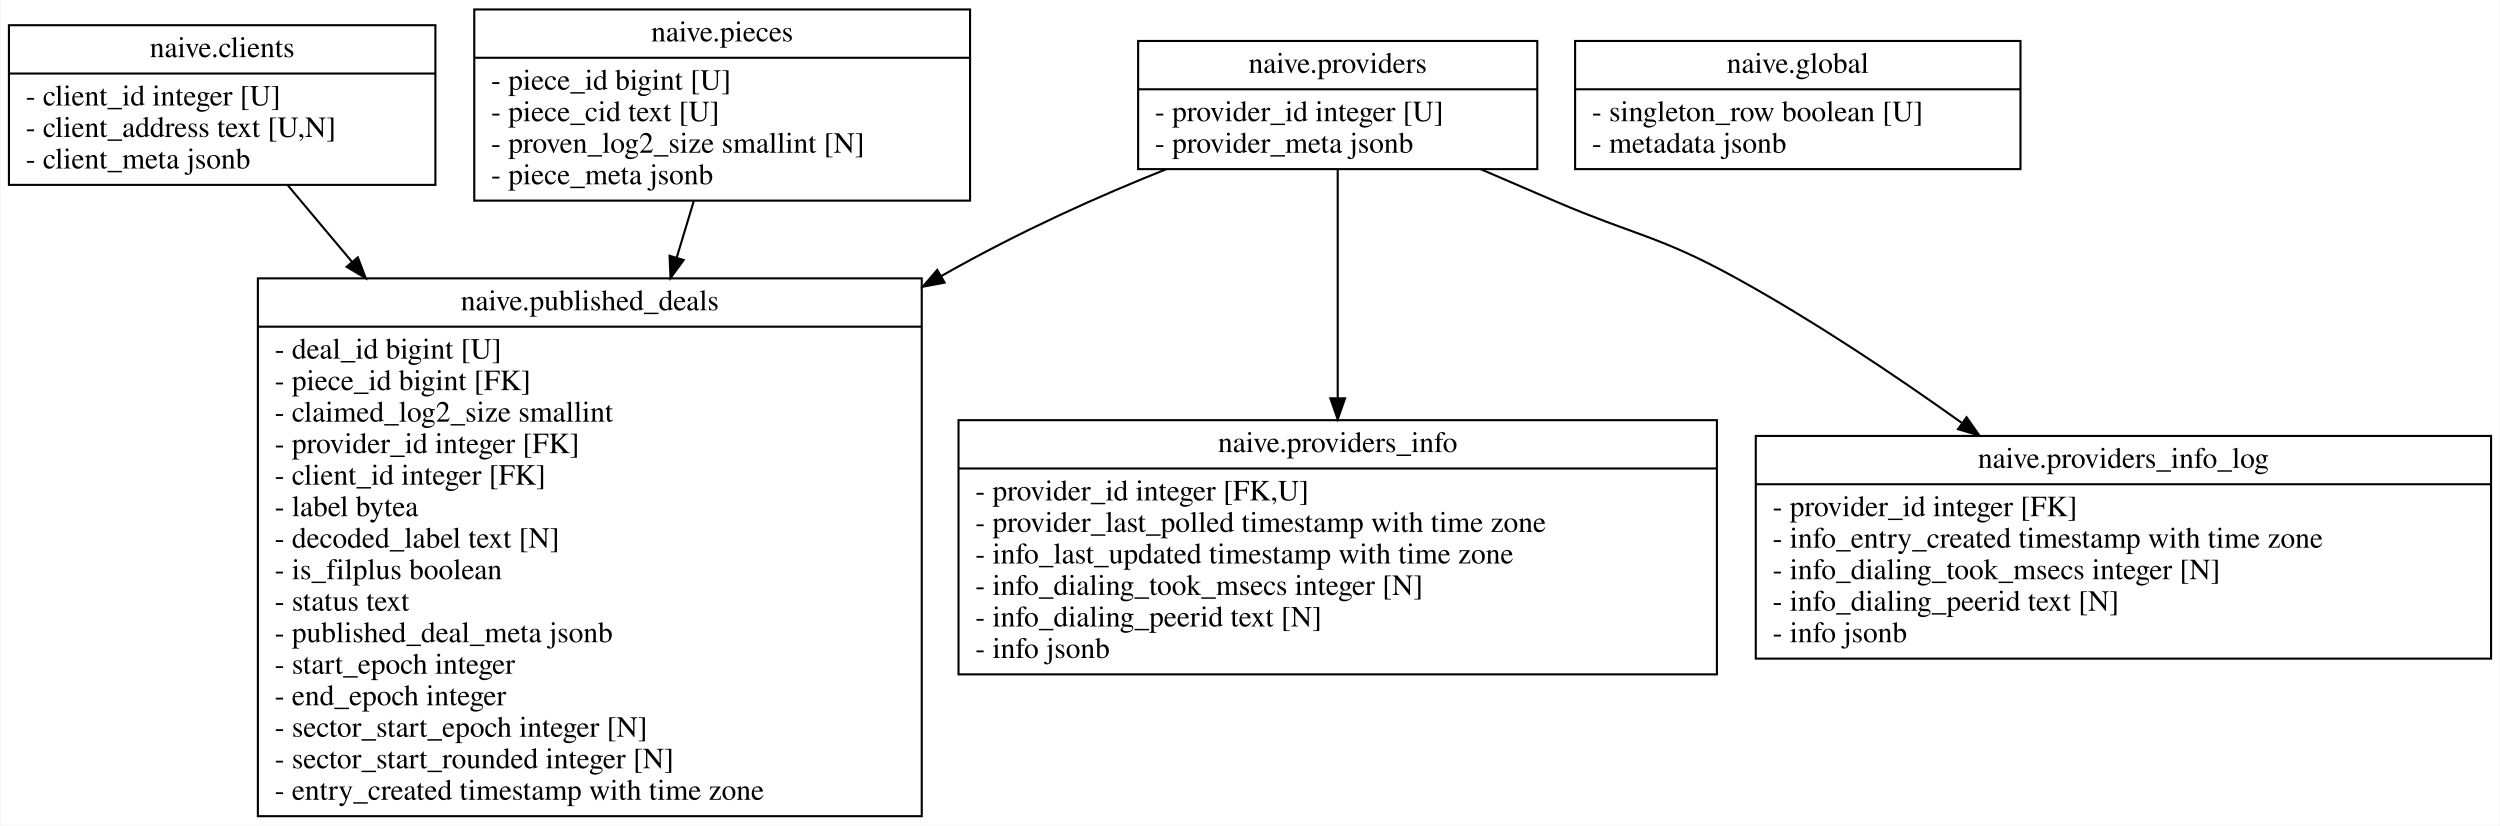
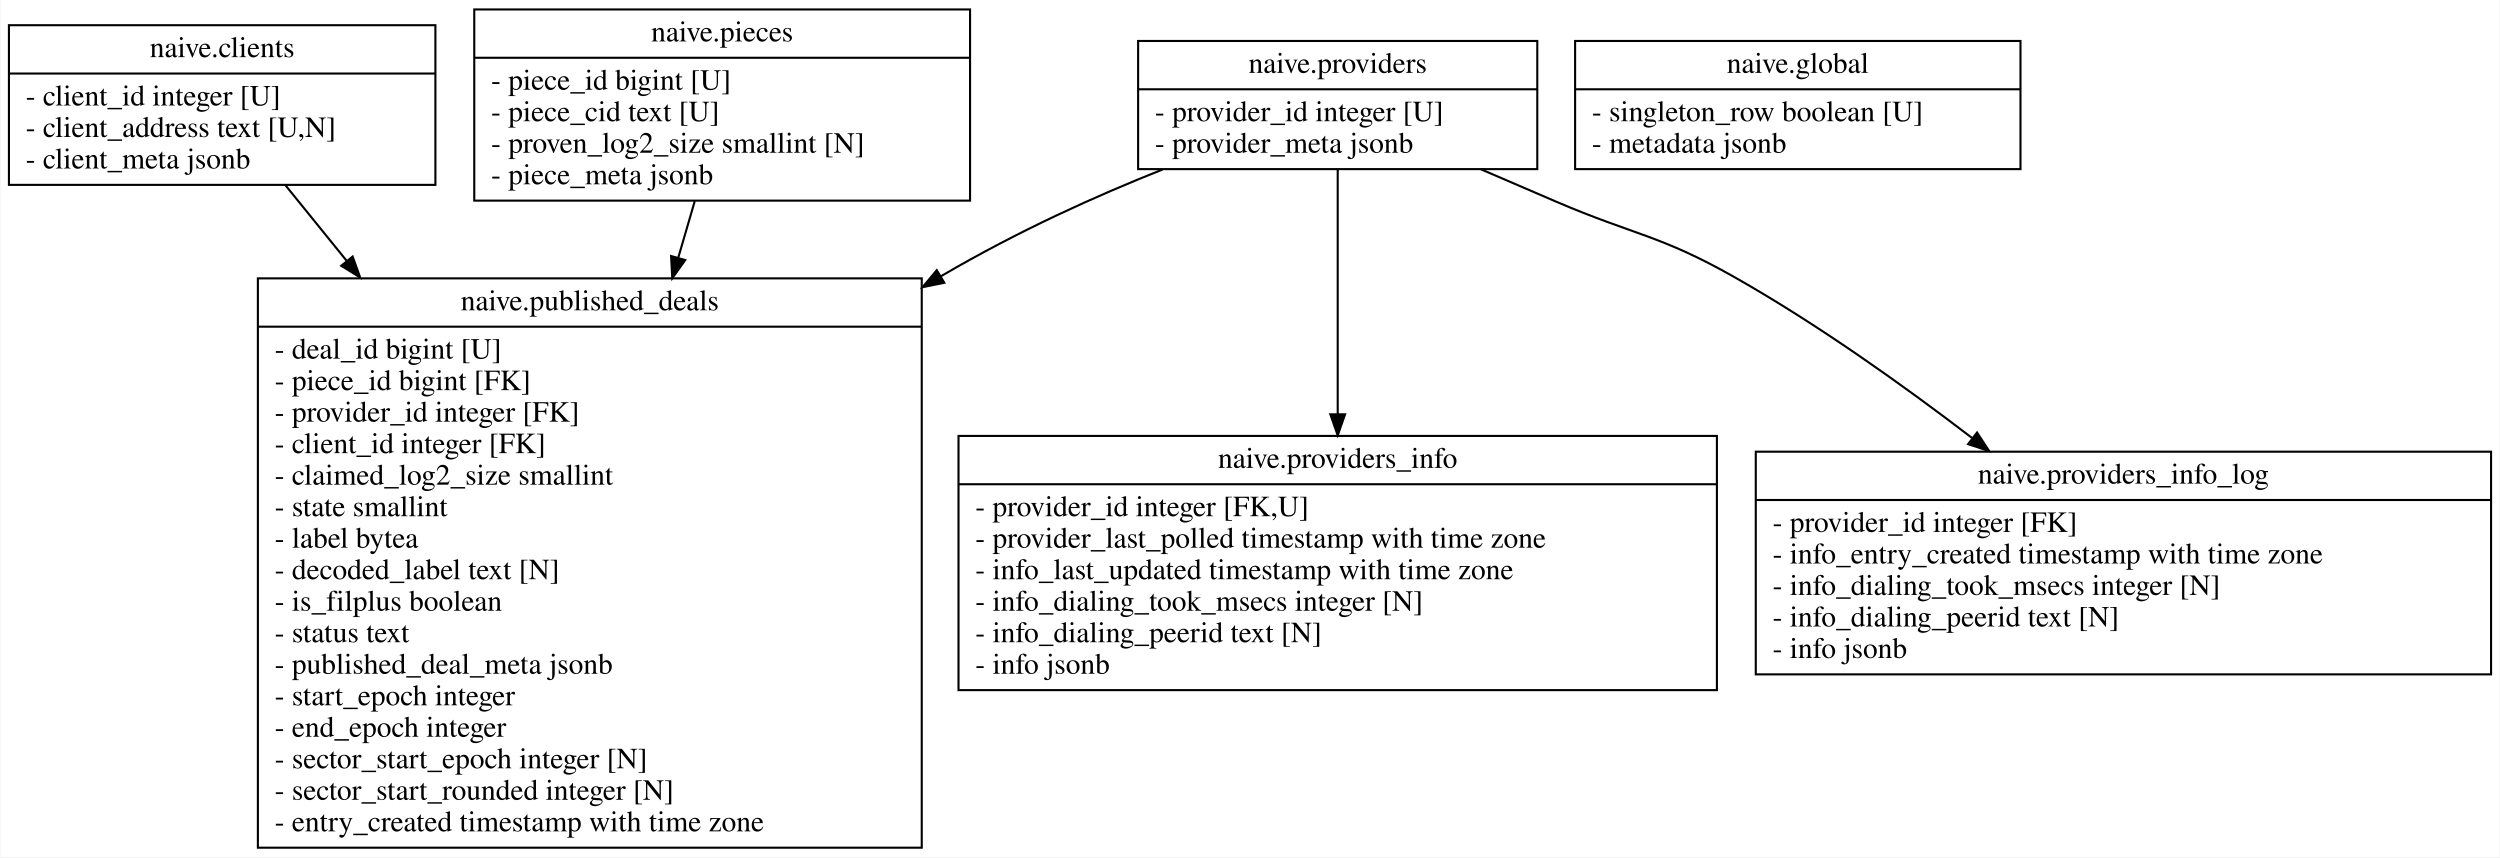
- <svg xmlns="http://www.w3.org/2000/svg" width="1190pt" height="393pt" viewBox="0.00 0.00 1189.50 393.00">
-   <g id="graph0" class="graph" transform="scale(1 1) rotate(0) translate(4 389)">
-     <polygon fill="white" stroke="transparent" points="-4,4 -4,-389 1185.5,-389 1185.5,4 -4,4" />
+ <svg xmlns="http://www.w3.org/2000/svg" width="1190pt" height="408pt" viewBox="0.00 0.00 1189.50 408.00">
+   <g id="graph0" class="graph" transform="scale(1 1) rotate(0) translate(4 404)">
+     <polygon fill="white" stroke="transparent" points="-4,4 -4,-404 1185.5,-404 1185.5,4 -4,4" />
    <g id="node1" class="node">
-       <polygon fill="white" stroke="black" points="0,-301 0,-377 203,-377 203,-301 0,-301" />
-       <text text-anchor="middle" x="101.5" y="-361.8" font-family="Times,serif" font-size="14.00">naive.clients</text>
-       <polyline fill="none" stroke="black" points="0,-354 203,-354 " />
-       <text text-anchor="start" x="8" y="-338.8" font-family="Times,serif" font-size="14.00">- client_id integer [U]</text>
-       <text text-anchor="start" x="8" y="-323.8" font-family="Times,serif" font-size="14.00">- client_address text [U,N]</text>
-       <text text-anchor="start" x="8" y="-308.8" font-family="Times,serif" font-size="14.00">- client_meta jsonb</text>
+       <polygon fill="white" stroke="black" points="0,-316 0,-392 203,-392 203,-316 0,-316" />
+       <text text-anchor="middle" x="101.5" y="-376.8" font-family="Times,serif" font-size="14.00">naive.clients</text>
+       <polyline fill="none" stroke="black" points="0,-369 203,-369 " />
+       <text text-anchor="start" x="8" y="-353.8" font-family="Times,serif" font-size="14.00">- client_id integer [U]</text>
+       <text text-anchor="start" x="8" y="-338.8" font-family="Times,serif" font-size="14.00">- client_address text [U,N]</text>
+       <text text-anchor="start" x="8" y="-323.8" font-family="Times,serif" font-size="14.00">- client_meta jsonb</text>
    </g>
    <g id="node7" class="node">
-       <polygon fill="white" stroke="black" points="118.5,-0.5 118.5,-256.5 434.5,-256.5 434.5,-0.5 118.5,-0.5" />
-       <text text-anchor="middle" x="276.5" y="-241.3" font-family="Times,serif" font-size="14.00">naive.published_deals</text>
-       <polyline fill="none" stroke="black" points="118.5,-233.5 434.5,-233.5 " />
-       <text text-anchor="start" x="126.5" y="-218.3" font-family="Times,serif" font-size="14.00">- deal_id bigint [U]</text>
-       <text text-anchor="start" x="126.5" y="-203.3" font-family="Times,serif" font-size="14.00">- piece_id bigint [FK]</text>
-       <text text-anchor="start" x="126.5" y="-188.3" font-family="Times,serif" font-size="14.00">- claimed_log2_size smallint</text>
-       <text text-anchor="start" x="126.5" y="-173.3" font-family="Times,serif" font-size="14.00">- provider_id integer [FK]</text>
-       <text text-anchor="start" x="126.5" y="-158.3" font-family="Times,serif" font-size="14.00">- client_id integer [FK]</text>
+       <polygon fill="white" stroke="black" points="118.5,-0.5 118.5,-271.5 434.5,-271.5 434.5,-0.5 118.5,-0.5" />
+       <text text-anchor="middle" x="276.5" y="-256.3" font-family="Times,serif" font-size="14.00">naive.published_deals</text>
+       <polyline fill="none" stroke="black" points="118.5,-248.5 434.5,-248.5 " />
+       <text text-anchor="start" x="126.5" y="-233.3" font-family="Times,serif" font-size="14.00">- deal_id bigint [U]</text>
+       <text text-anchor="start" x="126.5" y="-218.3" font-family="Times,serif" font-size="14.00">- piece_id bigint [FK]</text>
+       <text text-anchor="start" x="126.5" y="-203.3" font-family="Times,serif" font-size="14.00">- provider_id integer [FK]</text>
+       <text text-anchor="start" x="126.5" y="-188.3" font-family="Times,serif" font-size="14.00">- client_id integer [FK]</text>
+       <text text-anchor="start" x="126.5" y="-173.3" font-family="Times,serif" font-size="14.00">- claimed_log2_size smallint</text>
+       <text text-anchor="start" x="126.5" y="-158.3" font-family="Times,serif" font-size="14.00">- state smallint</text>
      <text text-anchor="start" x="126.5" y="-143.3" font-family="Times,serif" font-size="14.00">- label bytea</text>
      <text text-anchor="start" x="126.5" y="-128.3" font-family="Times,serif" font-size="14.00">- decoded_label text [N]</text>
      <text text-anchor="start" x="126.5" y="-113.3" font-family="Times,serif" font-size="14.00">- is_filplus boolean</text>
      <text text-anchor="start" x="126.5" y="-98.3" font-family="Times,serif" font-size="14.00">- status text</text>
      <text text-anchor="start" x="126.5" y="-83.3" font-family="Times,serif" font-size="14.00">- published_deal_meta jsonb</text>
      <text text-anchor="start" x="126.5" y="-68.3" font-family="Times,serif" font-size="14.00">- start_epoch integer</text>
      <text text-anchor="start" x="126.5" y="-53.3" font-family="Times,serif" font-size="14.00">- end_epoch integer</text>
      <text text-anchor="start" x="126.5" y="-38.3" font-family="Times,serif" font-size="14.00">- sector_start_epoch integer [N]</text>
      <text text-anchor="start" x="126.5" y="-23.3" font-family="Times,serif" font-size="14.00">- sector_start_rounded integer [N]</text>
      <text text-anchor="start" x="126.5" y="-8.3" font-family="Times,serif" font-size="14.00">- entry_created timestamp with time zone</text>
    </g>
    <g id="edge1" class="edge">
-       <path fill="none" stroke="black" d="M132.79,-300.72C141.83,-289.95 152.26,-277.53 163.28,-264.39" />
-       <polygon fill="black" stroke="black" points="166.09,-266.49 169.84,-256.58 160.73,-261.99 166.09,-266.49" />
+       <path fill="none" stroke="black" d="M131.58,-315.87C140.24,-305.18 150.25,-292.83 160.87,-279.72" />
+       <polygon fill="black" stroke="black" points="163.61,-281.9 167.19,-271.92 158.17,-277.49 163.61,-281.9" />
    </g>
    <g id="node2" class="node">
-       <polygon fill="white" stroke="black" points="745.5,-308.5 745.5,-369.5 957.5,-369.5 957.5,-308.5 745.5,-308.5" />
-       <text text-anchor="middle" x="851.5" y="-354.3" font-family="Times,serif" font-size="14.00">naive.global</text>
-       <polyline fill="none" stroke="black" points="745.5,-346.5 957.5,-346.5 " />
-       <text text-anchor="start" x="753.5" y="-331.3" font-family="Times,serif" font-size="14.00">- singleton_row boolean [U]</text>
-       <text text-anchor="start" x="753.5" y="-316.3" font-family="Times,serif" font-size="14.00">- metadata jsonb</text>
+       <polygon fill="white" stroke="black" points="745.5,-323.5 745.5,-384.5 957.5,-384.5 957.5,-323.5 745.5,-323.5" />
+       <text text-anchor="middle" x="851.5" y="-369.3" font-family="Times,serif" font-size="14.00">naive.global</text>
+       <polyline fill="none" stroke="black" points="745.5,-361.5 957.5,-361.5 " />
+       <text text-anchor="start" x="753.5" y="-346.3" font-family="Times,serif" font-size="14.00">- singleton_row boolean [U]</text>
+       <text text-anchor="start" x="753.5" y="-331.3" font-family="Times,serif" font-size="14.00">- metadata jsonb</text>
    </g>
    <g id="node3" class="node">
-       <polygon fill="white" stroke="black" points="221.5,-293.5 221.5,-384.5 457.5,-384.5 457.5,-293.5 221.5,-293.5" />
-       <text text-anchor="middle" x="339.5" y="-369.3" font-family="Times,serif" font-size="14.00">naive.pieces</text>
-       <polyline fill="none" stroke="black" points="221.5,-361.5 457.5,-361.5 " />
-       <text text-anchor="start" x="229.5" y="-346.3" font-family="Times,serif" font-size="14.00">- piece_id bigint [U]</text>
-       <text text-anchor="start" x="229.5" y="-331.3" font-family="Times,serif" font-size="14.00">- piece_cid text [U]</text>
-       <text text-anchor="start" x="229.5" y="-316.3" font-family="Times,serif" font-size="14.00">- proven_log2_size smallint [N]</text>
-       <text text-anchor="start" x="229.5" y="-301.3" font-family="Times,serif" font-size="14.00">- piece_meta jsonb</text>
+       <polygon fill="white" stroke="black" points="221.5,-308.5 221.5,-399.5 457.5,-399.5 457.5,-308.5 221.5,-308.5" />
+       <text text-anchor="middle" x="339.5" y="-384.3" font-family="Times,serif" font-size="14.00">naive.pieces</text>
+       <polyline fill="none" stroke="black" points="221.5,-376.5 457.5,-376.5 " />
+       <text text-anchor="start" x="229.5" y="-361.3" font-family="Times,serif" font-size="14.00">- piece_id bigint [U]</text>
+       <text text-anchor="start" x="229.5" y="-346.3" font-family="Times,serif" font-size="14.00">- piece_cid text [U]</text>
+       <text text-anchor="start" x="229.5" y="-331.3" font-family="Times,serif" font-size="14.00">- proven_log2_size smallint [N]</text>
+       <text text-anchor="start" x="229.5" y="-316.3" font-family="Times,serif" font-size="14.00">- piece_meta jsonb</text>
    </g>
    <g id="edge2" class="edge">
-       <path fill="none" stroke="black" d="M325.98,-293.27C323.46,-284.93 320.71,-275.81 317.84,-266.3" />
-       <polygon fill="black" stroke="black" points="321.17,-265.23 314.92,-256.67 314.47,-267.25 321.17,-265.23" />
+       <path fill="none" stroke="black" d="M326.45,-308.24C324.01,-299.9 321.35,-290.79 318.57,-281.24" />
+       <polygon fill="black" stroke="black" points="321.91,-280.19 315.75,-271.57 315.19,-282.15 321.91,-280.19" />
    </g>
    <g id="node4" class="node">
-       <polygon fill="white" stroke="black" points="537.5,-308.5 537.5,-369.5 727.5,-369.5 727.5,-308.5 537.5,-308.5" />
-       <text text-anchor="middle" x="632.5" y="-354.3" font-family="Times,serif" font-size="14.00">naive.providers</text>
-       <polyline fill="none" stroke="black" points="537.5,-346.5 727.5,-346.5 " />
-       <text text-anchor="start" x="545.5" y="-331.3" font-family="Times,serif" font-size="14.00">- provider_id integer [U]</text>
-       <text text-anchor="start" x="545.5" y="-316.3" font-family="Times,serif" font-size="14.00">- provider_meta jsonb</text>
+       <polygon fill="white" stroke="black" points="537.5,-323.5 537.5,-384.5 727.5,-384.5 727.5,-323.5 537.5,-323.5" />
+       <text text-anchor="middle" x="632.5" y="-369.3" font-family="Times,serif" font-size="14.00">naive.providers</text>
+       <polyline fill="none" stroke="black" points="537.5,-361.5 727.5,-361.5 " />
+       <text text-anchor="start" x="545.5" y="-346.3" font-family="Times,serif" font-size="14.00">- provider_id integer [U]</text>
+       <text text-anchor="start" x="545.5" y="-331.3" font-family="Times,serif" font-size="14.00">- provider_meta jsonb</text>
    </g>
    <g id="node5" class="node">
-       <polygon fill="white" stroke="black" points="452,-68 452,-189 813,-189 813,-68 452,-68" />
-       <text text-anchor="middle" x="632.5" y="-173.8" font-family="Times,serif" font-size="14.00">naive.providers_info</text>
-       <polyline fill="none" stroke="black" points="452,-166 813,-166 " />
-       <text text-anchor="start" x="460" y="-150.8" font-family="Times,serif" font-size="14.00">- provider_id integer [FK,U]</text>
-       <text text-anchor="start" x="460" y="-135.8" font-family="Times,serif" font-size="14.00">- provider_last_polled timestamp with time zone</text>
-       <text text-anchor="start" x="460" y="-120.8" font-family="Times,serif" font-size="14.00">- info_last_updated timestamp with time zone</text>
-       <text text-anchor="start" x="460" y="-105.8" font-family="Times,serif" font-size="14.00">- info_dialing_took_msecs integer [N]</text>
-       <text text-anchor="start" x="460" y="-90.8" font-family="Times,serif" font-size="14.00">- info_dialing_peerid text [N]</text>
-       <text text-anchor="start" x="460" y="-75.8" font-family="Times,serif" font-size="14.00">- info jsonb</text>
+       <polygon fill="white" stroke="black" points="452,-75.5 452,-196.5 813,-196.5 813,-75.5 452,-75.5" />
+       <text text-anchor="middle" x="632.5" y="-181.3" font-family="Times,serif" font-size="14.00">naive.providers_info</text>
+       <polyline fill="none" stroke="black" points="452,-173.5 813,-173.5 " />
+       <text text-anchor="start" x="460" y="-158.3" font-family="Times,serif" font-size="14.00">- provider_id integer [FK,U]</text>
+       <text text-anchor="start" x="460" y="-143.3" font-family="Times,serif" font-size="14.00">- provider_last_polled timestamp with time zone</text>
+       <text text-anchor="start" x="460" y="-128.3" font-family="Times,serif" font-size="14.00">- info_last_updated timestamp with time zone</text>
+       <text text-anchor="start" x="460" y="-113.3" font-family="Times,serif" font-size="14.00">- info_dialing_took_msecs integer [N]</text>
+       <text text-anchor="start" x="460" y="-98.3" font-family="Times,serif" font-size="14.00">- info_dialing_peerid text [N]</text>
+       <text text-anchor="start" x="460" y="-83.3" font-family="Times,serif" font-size="14.00">- info jsonb</text>
    </g>
    <g id="edge3" class="edge">
-       <path fill="none" stroke="black" d="M632.5,-308.13C632.5,-279.93 632.5,-236.57 632.5,-199.64" />
-       <polygon fill="black" stroke="black" points="636,-199.41 632.5,-189.41 629,-199.41 636,-199.41" />
+       <path fill="none" stroke="black" d="M632.5,-323.42C632.5,-293.55 632.5,-246.32 632.5,-206.88" />
+       <polygon fill="black" stroke="black" points="636,-206.77 632.5,-196.77 629,-206.77 636,-206.77" />
    </g>
    <g id="node6" class="node">
-       <polygon fill="white" stroke="black" points="831.5,-75.5 831.5,-181.5 1181.5,-181.5 1181.5,-75.5 831.5,-75.5" />
-       <text text-anchor="middle" x="1006.5" y="-166.3" font-family="Times,serif" font-size="14.00">naive.providers_info_log</text>
-       <polyline fill="none" stroke="black" points="831.5,-158.5 1181.5,-158.5 " />
-       <text text-anchor="start" x="839.5" y="-143.3" font-family="Times,serif" font-size="14.00">- provider_id integer [FK]</text>
-       <text text-anchor="start" x="839.5" y="-128.3" font-family="Times,serif" font-size="14.00">- info_entry_created timestamp with time zone</text>
-       <text text-anchor="start" x="839.5" y="-113.3" font-family="Times,serif" font-size="14.00">- info_dialing_took_msecs integer [N]</text>
-       <text text-anchor="start" x="839.5" y="-98.3" font-family="Times,serif" font-size="14.00">- info_dialing_peerid text [N]</text>
-       <text text-anchor="start" x="839.5" y="-83.3" font-family="Times,serif" font-size="14.00">- info jsonb</text>
+       <polygon fill="white" stroke="black" points="831.5,-83 831.5,-189 1181.5,-189 1181.5,-83 831.5,-83" />
+       <text text-anchor="middle" x="1006.5" y="-173.8" font-family="Times,serif" font-size="14.00">naive.providers_info_log</text>
+       <polyline fill="none" stroke="black" points="831.5,-166 1181.5,-166 " />
+       <text text-anchor="start" x="839.5" y="-150.8" font-family="Times,serif" font-size="14.00">- provider_id integer [FK]</text>
+       <text text-anchor="start" x="839.5" y="-135.8" font-family="Times,serif" font-size="14.00">- info_entry_created timestamp with time zone</text>
+       <text text-anchor="start" x="839.5" y="-120.8" font-family="Times,serif" font-size="14.00">- info_dialing_took_msecs integer [N]</text>
+       <text text-anchor="start" x="839.5" y="-105.8" font-family="Times,serif" font-size="14.00">- info_dialing_peerid text [N]</text>
+       <text text-anchor="start" x="839.5" y="-90.8" font-family="Times,serif" font-size="14.00">- info jsonb</text>
    </g>
    <g id="edge4" class="edge">
-       <path fill="none" stroke="black" d="M700.72,-308.39C712.64,-303.25 724.93,-297.96 736.5,-293 774.22,-276.85 785.54,-276.74 821.5,-257 858.38,-236.75 897.03,-210.93 929.4,-187.83" />
-       <polygon fill="black" stroke="black" points="931.84,-190.39 937.92,-181.71 927.76,-184.7 931.84,-190.39" />
+       <path fill="none" stroke="black" d="M700.72,-323.39C712.64,-318.25 724.93,-312.96 736.5,-308 774.22,-291.85 785.81,-292.23 821.5,-272 860.57,-249.86 901.17,-220.99 934.34,-195.62" />
+       <polygon fill="black" stroke="black" points="936.83,-198.13 942.61,-189.26 932.56,-192.59 936.83,-198.13" />
    </g>
    <g id="edge5" class="edge">
-       <path fill="none" stroke="black" d="M550.82,-308.44C518.84,-295.63 482.13,-279.38 443.7,-257.55" />
-       <polygon fill="black" stroke="black" points="445.37,-254.47 434.96,-252.5 441.87,-260.53 445.37,-254.47" />
+       <path fill="none" stroke="black" d="M549.14,-323.33C517.42,-310.67 481.3,-294.56 443.47,-272.42" />
+       <polygon fill="black" stroke="black" points="445.24,-269.4 434.86,-267.29 441.66,-275.41 445.24,-269.4" />
    </g>
  </g>
</svg>
